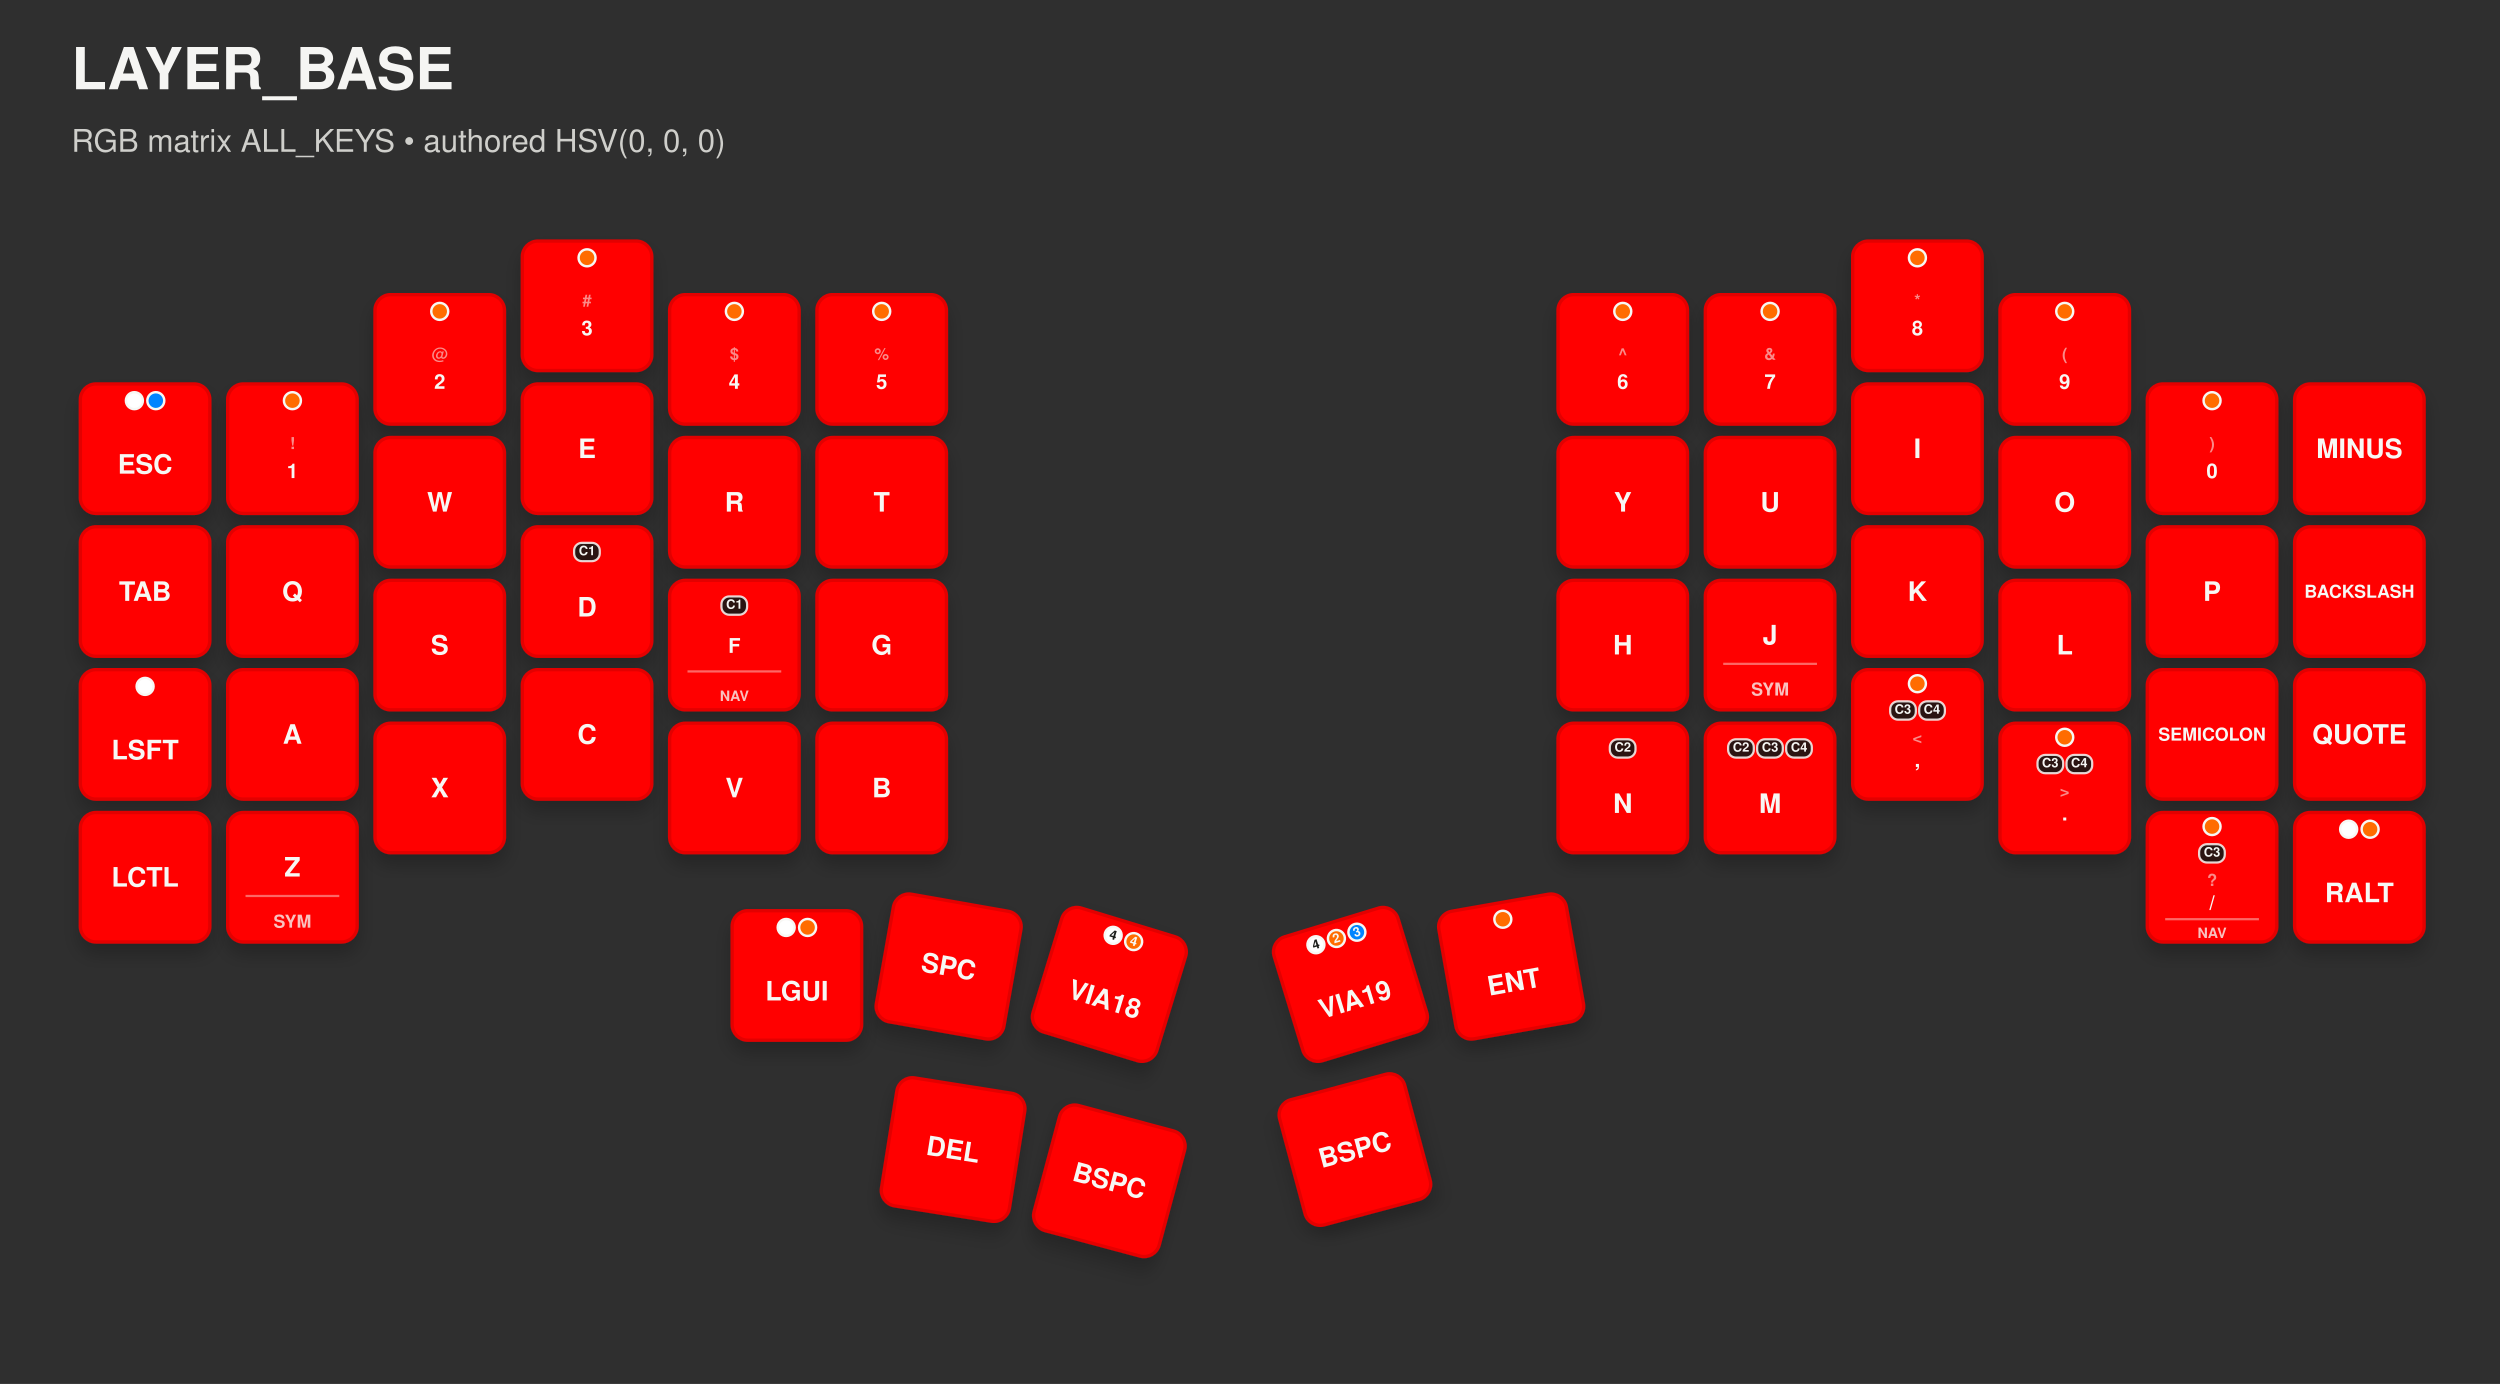
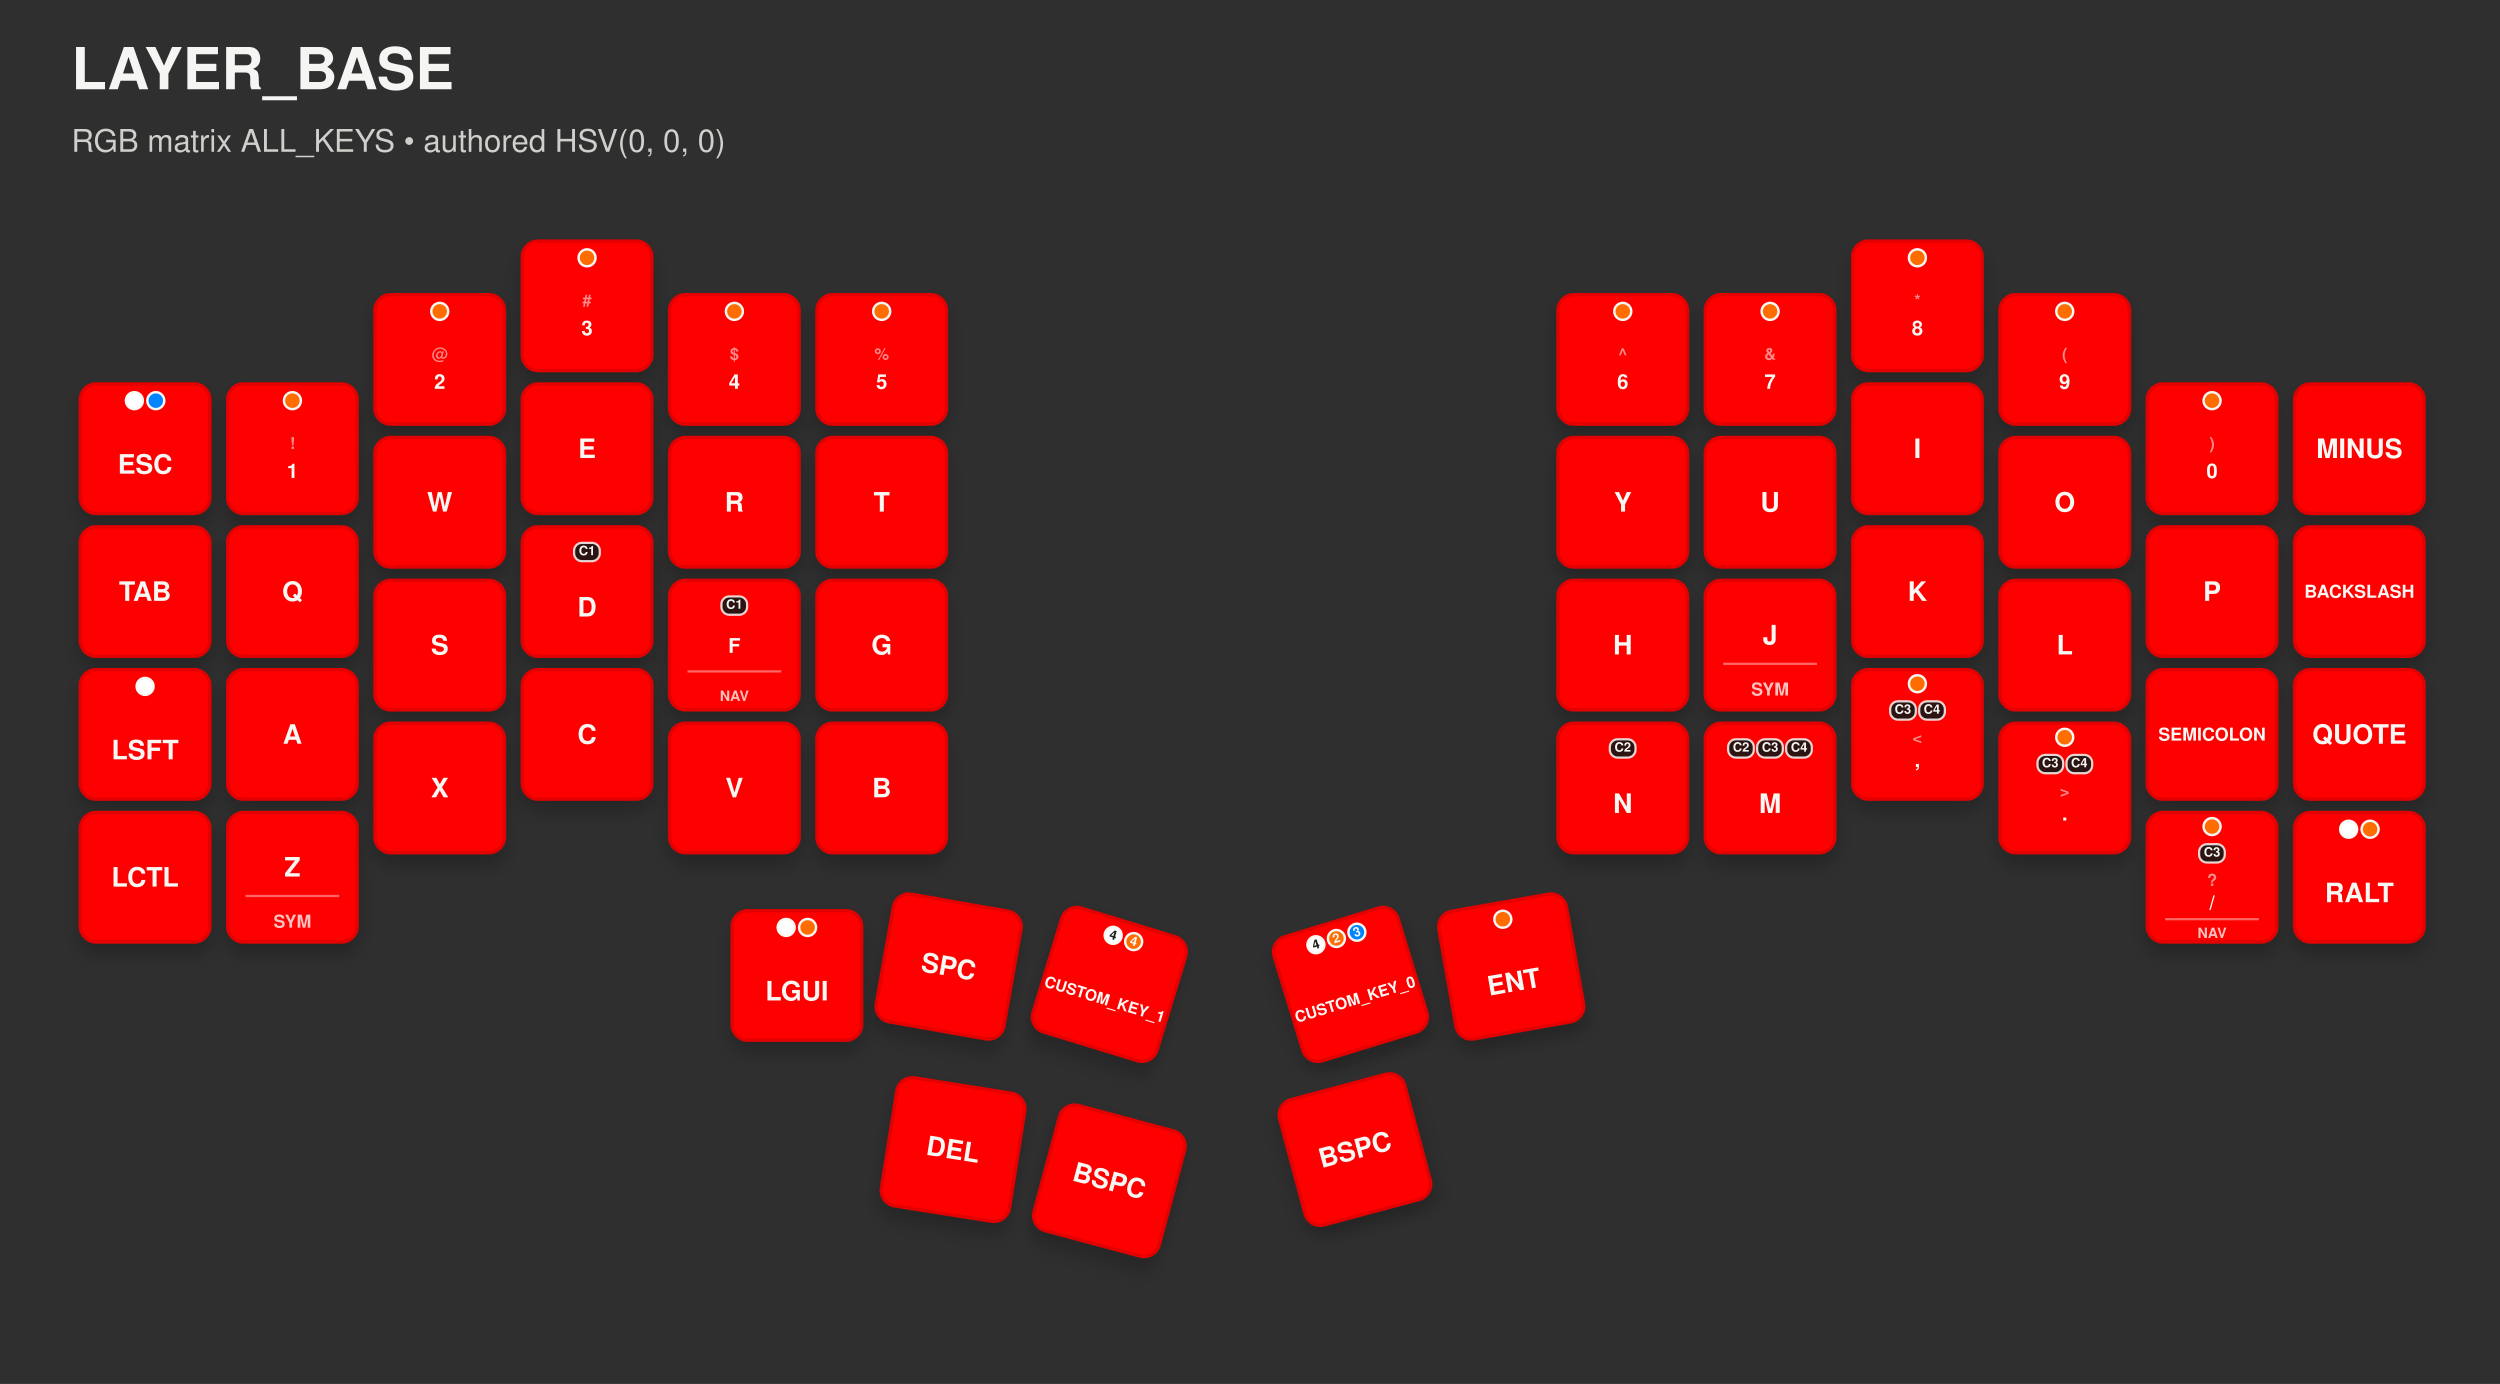
<svg xmlns="http://www.w3.org/2000/svg" width="1120" height="620" viewBox="0 0 1120 620" role="img" aria-labelledby="title desc">
  <defs>
    <filter id="shadow" x="-20%" y="-20%" width="140%" height="140%">
      <feDropShadow dx="0" dy="5" stdDeviation="4" flood-color="#000000" flood-opacity="0.22" />
    </filter>
  </defs>
  <rect width="1120" height="620" fill="#2f2f2f" />
  <text x="32" y="40" fill="#f5f5f3" font-size="26" font-family="Helvetica, Arial, sans-serif" font-weight="700">LAYER_BASE</text>
  <text x="32" y="68" fill="#cfcfcb" font-size="14" font-family="Helvetica, Arial, sans-serif">RGB matrix ALL_KEYS • authored HSV(0, 0, 0)</text>
  <g transform="rotate(0 65.0 201.0)">
    <rect x="36.0" y="172.0" width="58" height="58" rx="7" fill="#ff0000" stroke="#e30000" stroke-width="1.5" filter="url(#shadow)" />
    <text x="65.0" y="208.0" fill="#f7f7f4" fill-opacity="1.00" font-size="12.0" text-anchor="middle" dominant-baseline="middle" font-family="Helvetica, Arial, sans-serif" font-weight="600">ESC</text>
    <circle cx="60.2" cy="179.5" r="3.8" fill="#ffffff" stroke="#f7f7f4" stroke-width="1.1" />
    <circle cx="69.8" cy="179.5" r="3.8" fill="#0084ff" stroke="#f7f7f4" stroke-width="1.1" />
  </g>
  <g transform="rotate(0 131.0 201.0)">
    <rect x="102.0" y="172.0" width="58" height="58" rx="7" fill="#ff0000" stroke="#e30000" stroke-width="1.5" filter="url(#shadow)" />
    <text x="131.0" y="198.6" fill="#f7f7f4" fill-opacity="0.56" font-size="7.4" text-anchor="middle" dominant-baseline="middle" font-family="Helvetica, Arial, sans-serif" font-weight="650">!</text>
    <text x="131.0" y="211.0" fill="#f7f7f4" fill-opacity="1.00" font-size="9.1" text-anchor="middle" dominant-baseline="middle" font-family="Helvetica, Arial, sans-serif" font-weight="600">1</text>
    <circle cx="131.0" cy="179.5" r="3.8" fill="#ff6c00" stroke="#f7f7f4" stroke-width="1.1" />
  </g>
  <g transform="rotate(0 197.0 161.0)">
    <rect x="168.0" y="132.0" width="58" height="58" rx="7" fill="#ff0000" stroke="#e30000" stroke-width="1.5" filter="url(#shadow)" />
    <text x="197.0" y="158.6" fill="#f7f7f4" fill-opacity="0.56" font-size="7.4" text-anchor="middle" dominant-baseline="middle" font-family="Helvetica, Arial, sans-serif" font-weight="650">@</text>
    <text x="197.0" y="171.0" fill="#f7f7f4" fill-opacity="1.00" font-size="9.1" text-anchor="middle" dominant-baseline="middle" font-family="Helvetica, Arial, sans-serif" font-weight="600">2</text>
    <circle cx="197.0" cy="139.5" r="3.8" fill="#ff6c00" stroke="#f7f7f4" stroke-width="1.1" />
  </g>
  <g transform="rotate(0 263.0 137.0)">
    <rect x="234.0" y="108.0" width="58" height="58" rx="7" fill="#ff0000" stroke="#e30000" stroke-width="1.5" filter="url(#shadow)" />
    <text x="263.0" y="134.6" fill="#f7f7f4" fill-opacity="0.56" font-size="7.4" text-anchor="middle" dominant-baseline="middle" font-family="Helvetica, Arial, sans-serif" font-weight="650">#</text>
    <text x="263.0" y="147.0" fill="#f7f7f4" fill-opacity="1.00" font-size="9.1" text-anchor="middle" dominant-baseline="middle" font-family="Helvetica, Arial, sans-serif" font-weight="600">3</text>
    <circle cx="263.0" cy="115.5" r="3.8" fill="#ff6c00" stroke="#f7f7f4" stroke-width="1.1" />
  </g>
  <g transform="rotate(0 329.0 161.0)">
    <rect x="300.0" y="132.0" width="58" height="58" rx="7" fill="#ff0000" stroke="#e30000" stroke-width="1.5" filter="url(#shadow)" />
    <text x="329.0" y="158.6" fill="#f7f7f4" fill-opacity="0.56" font-size="7.4" text-anchor="middle" dominant-baseline="middle" font-family="Helvetica, Arial, sans-serif" font-weight="650">$</text>
    <text x="329.0" y="171.0" fill="#f7f7f4" fill-opacity="1.00" font-size="9.1" text-anchor="middle" dominant-baseline="middle" font-family="Helvetica, Arial, sans-serif" font-weight="600">4</text>
    <circle cx="329.0" cy="139.5" r="3.8" fill="#ff6c00" stroke="#f7f7f4" stroke-width="1.1" />
  </g>
  <g transform="rotate(0 395.0 161.0)">
    <rect x="366.0" y="132.0" width="58" height="58" rx="7" fill="#ff0000" stroke="#e30000" stroke-width="1.5" filter="url(#shadow)" />
    <text x="395.0" y="158.6" fill="#f7f7f4" fill-opacity="0.56" font-size="7.4" text-anchor="middle" dominant-baseline="middle" font-family="Helvetica, Arial, sans-serif" font-weight="650">%</text>
    <text x="395.0" y="171.0" fill="#f7f7f4" fill-opacity="1.00" font-size="9.1" text-anchor="middle" dominant-baseline="middle" font-family="Helvetica, Arial, sans-serif" font-weight="600">5</text>
    <circle cx="395.0" cy="139.5" r="3.8" fill="#ff6c00" stroke="#f7f7f4" stroke-width="1.1" />
  </g>
  <g transform="rotate(0 727.0 161.0)">
    <rect x="698.0" y="132.0" width="58" height="58" rx="7" fill="#ff0000" stroke="#e30000" stroke-width="1.5" filter="url(#shadow)" />
    <text x="727.0" y="158.6" fill="#f7f7f4" fill-opacity="0.56" font-size="7.4" text-anchor="middle" dominant-baseline="middle" font-family="Helvetica, Arial, sans-serif" font-weight="650">^</text>
    <text x="727.0" y="171.0" fill="#f7f7f4" fill-opacity="1.00" font-size="9.1" text-anchor="middle" dominant-baseline="middle" font-family="Helvetica, Arial, sans-serif" font-weight="600">6</text>
    <circle cx="727.0" cy="139.5" r="3.8" fill="#ff6c00" stroke="#f7f7f4" stroke-width="1.1" />
  </g>
  <g transform="rotate(0 793.0 161.0)">
    <rect x="764.0" y="132.0" width="58" height="58" rx="7" fill="#ff0000" stroke="#e30000" stroke-width="1.5" filter="url(#shadow)" />
    <text x="793.0" y="158.6" fill="#f7f7f4" fill-opacity="0.56" font-size="7.4" text-anchor="middle" dominant-baseline="middle" font-family="Helvetica, Arial, sans-serif" font-weight="650">&amp;</text>
    <text x="793.0" y="171.0" fill="#f7f7f4" fill-opacity="1.00" font-size="9.1" text-anchor="middle" dominant-baseline="middle" font-family="Helvetica, Arial, sans-serif" font-weight="600">7</text>
    <circle cx="793.0" cy="139.5" r="3.8" fill="#ff6c00" stroke="#f7f7f4" stroke-width="1.1" />
  </g>
  <g transform="rotate(0 859.0 137.0)">
    <rect x="830.0" y="108.0" width="58" height="58" rx="7" fill="#ff0000" stroke="#e30000" stroke-width="1.5" filter="url(#shadow)" />
    <text x="859.0" y="134.6" fill="#f7f7f4" fill-opacity="0.56" font-size="7.4" text-anchor="middle" dominant-baseline="middle" font-family="Helvetica, Arial, sans-serif" font-weight="650">*</text>
    <text x="859.0" y="147.0" fill="#f7f7f4" fill-opacity="1.00" font-size="9.1" text-anchor="middle" dominant-baseline="middle" font-family="Helvetica, Arial, sans-serif" font-weight="600">8</text>
    <circle cx="859.0" cy="115.5" r="3.8" fill="#ff6c00" stroke="#f7f7f4" stroke-width="1.1" />
  </g>
  <g transform="rotate(0 925.0 161.0)">
    <rect x="896.0" y="132.0" width="58" height="58" rx="7" fill="#ff0000" stroke="#e30000" stroke-width="1.5" filter="url(#shadow)" />
    <text x="925.0" y="158.6" fill="#f7f7f4" fill-opacity="0.56" font-size="7.4" text-anchor="middle" dominant-baseline="middle" font-family="Helvetica, Arial, sans-serif" font-weight="650">(</text>
    <text x="925.0" y="171.0" fill="#f7f7f4" fill-opacity="1.00" font-size="9.1" text-anchor="middle" dominant-baseline="middle" font-family="Helvetica, Arial, sans-serif" font-weight="600">9</text>
    <circle cx="925.0" cy="139.5" r="3.8" fill="#ff6c00" stroke="#f7f7f4" stroke-width="1.1" />
  </g>
  <g transform="rotate(0 991.0 201.0)">
    <rect x="962.0" y="172.0" width="58" height="58" rx="7" fill="#ff0000" stroke="#e30000" stroke-width="1.5" filter="url(#shadow)" />
    <text x="991.0" y="198.6" fill="#f7f7f4" fill-opacity="0.56" font-size="7.4" text-anchor="middle" dominant-baseline="middle" font-family="Helvetica, Arial, sans-serif" font-weight="650">)</text>
    <text x="991.0" y="211.0" fill="#f7f7f4" fill-opacity="1.00" font-size="9.1" text-anchor="middle" dominant-baseline="middle" font-family="Helvetica, Arial, sans-serif" font-weight="600">0</text>
    <circle cx="991.0" cy="179.5" r="3.8" fill="#ff6c00" stroke="#f7f7f4" stroke-width="1.1" />
  </g>
  <g transform="rotate(0 1057.0 201.0)">
    <rect x="1028.0" y="172.0" width="58" height="58" rx="7" fill="#ff0000" stroke="#e30000" stroke-width="1.5" filter="url(#shadow)" />
    <text x="1057.0" y="201.0" fill="#f7f7f4" fill-opacity="1.00" font-size="12.0" text-anchor="middle" dominant-baseline="middle" font-family="Helvetica, Arial, sans-serif" font-weight="600">MINUS</text>
  </g>
  <g transform="rotate(0 65.0 265.0)">
    <rect x="36.0" y="236.0" width="58" height="58" rx="7" fill="#ff0000" stroke="#e30000" stroke-width="1.5" filter="url(#shadow)" />
    <text x="65.0" y="265.0" fill="#f7f7f4" fill-opacity="1.00" font-size="12.0" text-anchor="middle" dominant-baseline="middle" font-family="Helvetica, Arial, sans-serif" font-weight="600">TAB</text>
  </g>
  <g transform="rotate(0 131.0 265.0)">
    <rect x="102.0" y="236.0" width="58" height="58" rx="7" fill="#ff0000" stroke="#e30000" stroke-width="1.5" filter="url(#shadow)" />
    <text x="131.0" y="265.0" fill="#f7f7f4" fill-opacity="1.00" font-size="12.0" text-anchor="middle" dominant-baseline="middle" font-family="Helvetica, Arial, sans-serif" font-weight="600">Q</text>
  </g>
  <g transform="rotate(0 197.0 225.0)">
    <rect x="168.0" y="196.0" width="58" height="58" rx="7" fill="#ff0000" stroke="#e30000" stroke-width="1.5" filter="url(#shadow)" />
    <text x="197.0" y="225.0" fill="#f7f7f4" fill-opacity="1.00" font-size="12.0" text-anchor="middle" dominant-baseline="middle" font-family="Helvetica, Arial, sans-serif" font-weight="600">W</text>
  </g>
  <g transform="rotate(0 263.0 201.0)">
    <rect x="234.0" y="172.0" width="58" height="58" rx="7" fill="#ff0000" stroke="#e30000" stroke-width="1.5" filter="url(#shadow)" />
    <text x="263.0" y="201.0" fill="#f7f7f4" fill-opacity="1.00" font-size="12.0" text-anchor="middle" dominant-baseline="middle" font-family="Helvetica, Arial, sans-serif" font-weight="600">E</text>
  </g>
  <g transform="rotate(0 329.0 225.0)">
    <rect x="300.0" y="196.0" width="58" height="58" rx="7" fill="#ff0000" stroke="#e30000" stroke-width="1.5" filter="url(#shadow)" />
    <text x="329.0" y="225.0" fill="#f7f7f4" fill-opacity="1.00" font-size="12.0" text-anchor="middle" dominant-baseline="middle" font-family="Helvetica, Arial, sans-serif" font-weight="600">R</text>
  </g>
  <g transform="rotate(0 395.0 225.0)">
    <rect x="366.0" y="196.0" width="58" height="58" rx="7" fill="#ff0000" stroke="#e30000" stroke-width="1.5" filter="url(#shadow)" />
    <text x="395.0" y="225.0" fill="#f7f7f4" fill-opacity="1.00" font-size="12.0" text-anchor="middle" dominant-baseline="middle" font-family="Helvetica, Arial, sans-serif" font-weight="600">T</text>
  </g>
  <g transform="rotate(0 727.0 225.0)">
    <rect x="698.0" y="196.0" width="58" height="58" rx="7" fill="#ff0000" stroke="#e30000" stroke-width="1.5" filter="url(#shadow)" />
    <text x="727.0" y="225.0" fill="#f7f7f4" fill-opacity="1.00" font-size="12.0" text-anchor="middle" dominant-baseline="middle" font-family="Helvetica, Arial, sans-serif" font-weight="600">Y</text>
  </g>
  <g transform="rotate(0 793.0 225.0)">
    <rect x="764.0" y="196.0" width="58" height="58" rx="7" fill="#ff0000" stroke="#e30000" stroke-width="1.5" filter="url(#shadow)" />
    <text x="793.0" y="225.0" fill="#f7f7f4" fill-opacity="1.00" font-size="12.0" text-anchor="middle" dominant-baseline="middle" font-family="Helvetica, Arial, sans-serif" font-weight="600">U</text>
  </g>
  <g transform="rotate(0 859.0 201.0)">
    <rect x="830.0" y="172.0" width="58" height="58" rx="7" fill="#ff0000" stroke="#e30000" stroke-width="1.5" filter="url(#shadow)" />
    <text x="859.0" y="201.0" fill="#f7f7f4" fill-opacity="1.00" font-size="12.0" text-anchor="middle" dominant-baseline="middle" font-family="Helvetica, Arial, sans-serif" font-weight="600">I</text>
  </g>
  <g transform="rotate(0 925.0 225.0)">
    <rect x="896.0" y="196.0" width="58" height="58" rx="7" fill="#ff0000" stroke="#e30000" stroke-width="1.5" filter="url(#shadow)" />
    <text x="925.0" y="225.0" fill="#f7f7f4" fill-opacity="1.00" font-size="12.0" text-anchor="middle" dominant-baseline="middle" font-family="Helvetica, Arial, sans-serif" font-weight="600">O</text>
  </g>
  <g transform="rotate(0 991.0 265.0)">
    <rect x="962.0" y="236.0" width="58" height="58" rx="7" fill="#ff0000" stroke="#e30000" stroke-width="1.5" filter="url(#shadow)" />
    <text x="991.0" y="265.0" fill="#f7f7f4" fill-opacity="1.00" font-size="12.0" text-anchor="middle" dominant-baseline="middle" font-family="Helvetica, Arial, sans-serif" font-weight="600">P</text>
  </g>
  <g transform="rotate(0 1057.0 265.0)">
    <rect x="1028.0" y="236.0" width="58" height="58" rx="7" fill="#ff0000" stroke="#e30000" stroke-width="1.5" filter="url(#shadow)" />
    <text x="1057.0" y="265.0" fill="#f7f7f4" fill-opacity="1.00" font-size="8.0" text-anchor="middle" dominant-baseline="middle" font-family="Helvetica, Arial, sans-serif" font-weight="600">BACKSLASH</text>
  </g>
  <g transform="rotate(0 65.0 329.0)">
    <rect x="36.0" y="300.0" width="58" height="58" rx="7" fill="#ff0000" stroke="#e30000" stroke-width="1.5" filter="url(#shadow)" />
    <text x="65.0" y="336.0" fill="#f7f7f4" fill-opacity="1.00" font-size="12.0" text-anchor="middle" dominant-baseline="middle" font-family="Helvetica, Arial, sans-serif" font-weight="600">LSFT</text>
    <circle cx="65.0" cy="307.5" r="3.8" fill="#ffffff" stroke="#f7f7f4" stroke-width="1.1" />
  </g>
  <g transform="rotate(0 131.0 329.0)">
    <rect x="102.0" y="300.0" width="58" height="58" rx="7" fill="#ff0000" stroke="#e30000" stroke-width="1.5" filter="url(#shadow)" />
    <text x="131.0" y="329.0" fill="#f7f7f4" fill-opacity="1.00" font-size="12.0" text-anchor="middle" dominant-baseline="middle" font-family="Helvetica, Arial, sans-serif" font-weight="600">A</text>
  </g>
  <g transform="rotate(0 197.0 289.0)">
    <rect x="168.0" y="260.0" width="58" height="58" rx="7" fill="#ff0000" stroke="#e30000" stroke-width="1.5" filter="url(#shadow)" />
    <text x="197.0" y="289.0" fill="#f7f7f4" fill-opacity="1.00" font-size="12.0" text-anchor="middle" dominant-baseline="middle" font-family="Helvetica, Arial, sans-serif" font-weight="600">S</text>
  </g>
  <g transform="rotate(0 263.0 265.0)">
    <rect x="234.0" y="236.0" width="58" height="58" rx="7" fill="#ff0000" stroke="#e30000" stroke-width="1.5" filter="url(#shadow)" />
    <text x="263.0" y="272.0" fill="#f7f7f4" fill-opacity="1.00" font-size="12.0" text-anchor="middle" dominant-baseline="middle" font-family="Helvetica, Arial, sans-serif" font-weight="600">D</text>
    <rect x="257.2" y="243.2" width="11.5" height="8.2" rx="3.5" fill="#141714" fill-opacity="0.9" stroke="#f5f5f3" stroke-opacity="0.86" stroke-width="1" />
    <text x="263.0" y="247.4" fill="#f5f5f3" font-size="5.8" text-anchor="middle" dominant-baseline="central" font-family="Helvetica, Arial, sans-serif" font-weight="700">C1</text>
  </g>
  <g transform="rotate(0 329.0 289.0)">
    <rect x="300.0" y="260.0" width="58" height="58" rx="7" fill="#ff0000" stroke="#e30000" stroke-width="1.5" filter="url(#shadow)" />
    <line x1="308.0" y1="300.8" x2="350.0" y2="300.8" stroke="#f7f7f4" stroke-opacity="0.42" stroke-width="1" />
    <text x="329.0" y="289.3" fill="#f7f7f4" fill-opacity="1.00" font-size="9.1" text-anchor="middle" dominant-baseline="middle" font-family="Helvetica, Arial, sans-serif" font-weight="600">F</text>
    <text x="329.0" y="311.8" fill="#f7f7f4" fill-opacity="0.78" font-size="6.4" text-anchor="middle" dominant-baseline="middle" font-family="Helvetica, Arial, sans-serif" font-weight="700">NAV</text>
    <rect x="323.2" y="267.2" width="11.5" height="8.2" rx="3.5" fill="#141714" fill-opacity="0.9" stroke="#f5f5f3" stroke-opacity="0.86" stroke-width="1" />
    <text x="329.0" y="271.4" fill="#f5f5f3" font-size="5.8" text-anchor="middle" dominant-baseline="central" font-family="Helvetica, Arial, sans-serif" font-weight="700">C1</text>
  </g>
  <g transform="rotate(0 395.0 289.0)">
    <rect x="366.0" y="260.0" width="58" height="58" rx="7" fill="#ff0000" stroke="#e30000" stroke-width="1.5" filter="url(#shadow)" />
    <text x="395.0" y="289.0" fill="#f7f7f4" fill-opacity="1.00" font-size="12.0" text-anchor="middle" dominant-baseline="middle" font-family="Helvetica, Arial, sans-serif" font-weight="600">G</text>
  </g>
  <g transform="rotate(0 727.0 289.0)">
    <rect x="698.0" y="260.0" width="58" height="58" rx="7" fill="#ff0000" stroke="#e30000" stroke-width="1.5" filter="url(#shadow)" />
    <text x="727.0" y="289.0" fill="#f7f7f4" fill-opacity="1.00" font-size="12.0" text-anchor="middle" dominant-baseline="middle" font-family="Helvetica, Arial, sans-serif" font-weight="600">H</text>
  </g>
  <g transform="rotate(0 793.0 289.0)">
    <rect x="764.0" y="260.0" width="58" height="58" rx="7" fill="#ff0000" stroke="#e30000" stroke-width="1.5" filter="url(#shadow)" />
    <line x1="772.0" y1="297.4" x2="814.0" y2="297.4" stroke="#f7f7f4" stroke-opacity="0.42" stroke-width="1" />
    <text x="793.0" y="284.5" fill="#f7f7f4" fill-opacity="1.00" font-size="12.0" text-anchor="middle" dominant-baseline="middle" font-family="Helvetica, Arial, sans-serif" font-weight="600">J</text>
    <text x="793.0" y="308.8" fill="#f7f7f4" fill-opacity="0.78" font-size="8.0" text-anchor="middle" dominant-baseline="middle" font-family="Helvetica, Arial, sans-serif" font-weight="700">SYM</text>
  </g>
  <g transform="rotate(0 859.0 265.0)">
    <rect x="830.0" y="236.0" width="58" height="58" rx="7" fill="#ff0000" stroke="#e30000" stroke-width="1.5" filter="url(#shadow)" />
    <text x="859.0" y="265.0" fill="#f7f7f4" fill-opacity="1.00" font-size="12.0" text-anchor="middle" dominant-baseline="middle" font-family="Helvetica, Arial, sans-serif" font-weight="600">K</text>
  </g>
  <g transform="rotate(0 925.0 289.0)">
    <rect x="896.0" y="260.0" width="58" height="58" rx="7" fill="#ff0000" stroke="#e30000" stroke-width="1.5" filter="url(#shadow)" />
    <text x="925.0" y="289.0" fill="#f7f7f4" fill-opacity="1.00" font-size="12.0" text-anchor="middle" dominant-baseline="middle" font-family="Helvetica, Arial, sans-serif" font-weight="600">L</text>
  </g>
  <g transform="rotate(0 991.0 329.0)">
    <rect x="962.0" y="300.0" width="58" height="58" rx="7" fill="#ff0000" stroke="#e30000" stroke-width="1.5" filter="url(#shadow)" />
    <text x="991.0" y="329.0" fill="#f7f7f4" fill-opacity="1.00" font-size="8.0" text-anchor="middle" dominant-baseline="middle" font-family="Helvetica, Arial, sans-serif" font-weight="600">SEMICOLON</text>
  </g>
  <g transform="rotate(0 1057.0 329.0)">
    <rect x="1028.0" y="300.0" width="58" height="58" rx="7" fill="#ff0000" stroke="#e30000" stroke-width="1.5" filter="url(#shadow)" />
    <text x="1057.0" y="329.0" fill="#f7f7f4" fill-opacity="1.00" font-size="12.0" text-anchor="middle" dominant-baseline="middle" font-family="Helvetica, Arial, sans-serif" font-weight="600">QUOTE</text>
  </g>
  <g transform="rotate(0 65.0 393.0)">
    <rect x="36.0" y="364.0" width="58" height="58" rx="7" fill="#ff0000" stroke="#e30000" stroke-width="1.5" filter="url(#shadow)" />
    <text x="65.0" y="393.0" fill="#f7f7f4" fill-opacity="1.00" font-size="12.0" text-anchor="middle" dominant-baseline="middle" font-family="Helvetica, Arial, sans-serif" font-weight="600">LCTL</text>
  </g>
  <g transform="rotate(0 131.0 393.0)">
    <rect x="102.0" y="364.0" width="58" height="58" rx="7" fill="#ff0000" stroke="#e30000" stroke-width="1.5" filter="url(#shadow)" />
    <line x1="110.0" y1="401.4" x2="152.0" y2="401.4" stroke="#f7f7f4" stroke-opacity="0.42" stroke-width="1" />
    <text x="131.0" y="388.5" fill="#f7f7f4" fill-opacity="1.00" font-size="12.0" text-anchor="middle" dominant-baseline="middle" font-family="Helvetica, Arial, sans-serif" font-weight="600">Z</text>
    <text x="131.0" y="412.8" fill="#f7f7f4" fill-opacity="0.78" font-size="8.0" text-anchor="middle" dominant-baseline="middle" font-family="Helvetica, Arial, sans-serif" font-weight="700">SYM</text>
  </g>
  <g transform="rotate(0 197.0 353.0)">
    <rect x="168.0" y="324.0" width="58" height="58" rx="7" fill="#ff0000" stroke="#e30000" stroke-width="1.5" filter="url(#shadow)" />
    <text x="197.0" y="353.0" fill="#f7f7f4" fill-opacity="1.00" font-size="12.0" text-anchor="middle" dominant-baseline="middle" font-family="Helvetica, Arial, sans-serif" font-weight="600">X</text>
  </g>
  <g transform="rotate(0 263.0 329.0)">
    <rect x="234.0" y="300.0" width="58" height="58" rx="7" fill="#ff0000" stroke="#e30000" stroke-width="1.5" filter="url(#shadow)" />
    <text x="263.0" y="329.0" fill="#f7f7f4" fill-opacity="1.00" font-size="12.0" text-anchor="middle" dominant-baseline="middle" font-family="Helvetica, Arial, sans-serif" font-weight="600">C</text>
  </g>
  <g transform="rotate(0 329.0 353.0)">
    <rect x="300.0" y="324.0" width="58" height="58" rx="7" fill="#ff0000" stroke="#e30000" stroke-width="1.5" filter="url(#shadow)" />
    <text x="329.0" y="353.0" fill="#f7f7f4" fill-opacity="1.00" font-size="12.0" text-anchor="middle" dominant-baseline="middle" font-family="Helvetica, Arial, sans-serif" font-weight="600">V</text>
  </g>
  <g transform="rotate(0 395.0 353.0)">
    <rect x="366.0" y="324.0" width="58" height="58" rx="7" fill="#ff0000" stroke="#e30000" stroke-width="1.5" filter="url(#shadow)" />
    <text x="395.0" y="353.0" fill="#f7f7f4" fill-opacity="1.00" font-size="12.0" text-anchor="middle" dominant-baseline="middle" font-family="Helvetica, Arial, sans-serif" font-weight="600">B</text>
  </g>
  <g transform="rotate(0 727.0 353.0)">
    <rect x="698.0" y="324.0" width="58" height="58" rx="7" fill="#ff0000" stroke="#e30000" stroke-width="1.5" filter="url(#shadow)" />
    <text x="727.0" y="360.0" fill="#f7f7f4" fill-opacity="1.00" font-size="12.0" text-anchor="middle" dominant-baseline="middle" font-family="Helvetica, Arial, sans-serif" font-weight="600">N</text>
    <rect x="721.2" y="331.2" width="11.5" height="8.2" rx="3.5" fill="#141714" fill-opacity="0.9" stroke="#f5f5f3" stroke-opacity="0.86" stroke-width="1" />
    <text x="727.0" y="335.4" fill="#f5f5f3" font-size="5.8" text-anchor="middle" dominant-baseline="central" font-family="Helvetica, Arial, sans-serif" font-weight="700">C2</text>
  </g>
  <g transform="rotate(0 793.0 353.0)">
    <rect x="764.0" y="324.0" width="58" height="58" rx="7" fill="#ff0000" stroke="#e30000" stroke-width="1.5" filter="url(#shadow)" />
    <text x="793.0" y="360.0" fill="#f7f7f4" fill-opacity="1.00" font-size="12.0" text-anchor="middle" dominant-baseline="middle" font-family="Helvetica, Arial, sans-serif" font-weight="600">M</text>
    <rect x="774.2" y="331.2" width="11.5" height="8.2" rx="3.5" fill="#141714" fill-opacity="0.9" stroke="#f5f5f3" stroke-opacity="0.86" stroke-width="1" />
    <text x="780.0" y="335.4" fill="#f5f5f3" font-size="5.8" text-anchor="middle" dominant-baseline="central" font-family="Helvetica, Arial, sans-serif" font-weight="700">C2</text>
    <rect x="787.2" y="331.2" width="11.5" height="8.2" rx="3.5" fill="#141714" fill-opacity="0.9" stroke="#f5f5f3" stroke-opacity="0.86" stroke-width="1" />
    <text x="793.0" y="335.4" fill="#f5f5f3" font-size="5.8" text-anchor="middle" dominant-baseline="central" font-family="Helvetica, Arial, sans-serif" font-weight="700">C3</text>
    <rect x="800.2" y="331.2" width="11.5" height="8.2" rx="3.5" fill="#141714" fill-opacity="0.9" stroke="#f5f5f3" stroke-opacity="0.86" stroke-width="1" />
    <text x="806.0" y="335.4" fill="#f5f5f3" font-size="5.8" text-anchor="middle" dominant-baseline="central" font-family="Helvetica, Arial, sans-serif" font-weight="700">C4</text>
  </g>
  <g transform="rotate(0 859.0 329.0)">
    <rect x="830.0" y="300.0" width="58" height="58" rx="7" fill="#ff0000" stroke="#e30000" stroke-width="1.5" filter="url(#shadow)" />
    <text x="859.0" y="330.3" fill="#f7f7f4" fill-opacity="0.56" font-size="7.4" text-anchor="middle" dominant-baseline="middle" font-family="Helvetica, Arial, sans-serif" font-weight="650">&lt;</text>
    <text x="859.0" y="340.4" fill="#f7f7f4" fill-opacity="1.00" font-size="9.1" text-anchor="middle" dominant-baseline="middle" font-family="Helvetica, Arial, sans-serif" font-weight="600">,</text>
    <circle cx="859.0" cy="306.3" r="3.8" fill="#ff6c00" stroke="#f7f7f4" stroke-width="1.1" />
    <rect x="846.8" y="314.2" width="11.5" height="8.2" rx="3.5" fill="#141714" fill-opacity="0.9" stroke="#f5f5f3" stroke-opacity="0.86" stroke-width="1" />
    <text x="852.5" y="318.4" fill="#f5f5f3" font-size="5.8" text-anchor="middle" dominant-baseline="central" font-family="Helvetica, Arial, sans-serif" font-weight="700">C3</text>
    <rect x="859.8" y="314.2" width="11.5" height="8.2" rx="3.5" fill="#141714" fill-opacity="0.9" stroke="#f5f5f3" stroke-opacity="0.86" stroke-width="1" />
    <text x="865.5" y="318.4" fill="#f5f5f3" font-size="5.8" text-anchor="middle" dominant-baseline="central" font-family="Helvetica, Arial, sans-serif" font-weight="700">C4</text>
  </g>
  <g transform="rotate(0 925.0 353.0)">
    <rect x="896.0" y="324.0" width="58" height="58" rx="7" fill="#ff0000" stroke="#e30000" stroke-width="1.5" filter="url(#shadow)" />
    <text x="925.0" y="354.3" fill="#f7f7f4" fill-opacity="0.56" font-size="7.4" text-anchor="middle" dominant-baseline="middle" font-family="Helvetica, Arial, sans-serif" font-weight="650">&gt;</text>
    <text x="925.0" y="364.4" fill="#f7f7f4" fill-opacity="1.00" font-size="9.1" text-anchor="middle" dominant-baseline="middle" font-family="Helvetica, Arial, sans-serif" font-weight="600">.</text>
    <circle cx="925.0" cy="330.3" r="3.8" fill="#ff6c00" stroke="#f7f7f4" stroke-width="1.1" />
    <rect x="912.8" y="338.2" width="11.5" height="8.2" rx="3.5" fill="#141714" fill-opacity="0.9" stroke="#f5f5f3" stroke-opacity="0.86" stroke-width="1" />
    <text x="918.5" y="342.4" fill="#f5f5f3" font-size="5.8" text-anchor="middle" dominant-baseline="central" font-family="Helvetica, Arial, sans-serif" font-weight="700">C3</text>
    <rect x="925.8" y="338.2" width="11.5" height="8.2" rx="3.5" fill="#141714" fill-opacity="0.9" stroke="#f5f5f3" stroke-opacity="0.86" stroke-width="1" />
    <text x="931.5" y="342.4" fill="#f5f5f3" font-size="5.8" text-anchor="middle" dominant-baseline="central" font-family="Helvetica, Arial, sans-serif" font-weight="700">C4</text>
  </g>
  <g transform="rotate(0 991.0 393.0)">
    <rect x="962.0" y="364.0" width="58" height="58" rx="7" fill="#ff0000" stroke="#e30000" stroke-width="1.5" filter="url(#shadow)" />
    <line x1="970.0" y1="411.8" x2="1012.0" y2="411.8" stroke="#f7f7f4" stroke-opacity="0.42" stroke-width="1" />
    <text x="991.0" y="394.3" fill="#f7f7f4" fill-opacity="0.56" font-size="7.4" text-anchor="middle" dominant-baseline="middle" font-family="Helvetica, Arial, sans-serif" font-weight="650">?</text>
    <text x="991.0" y="404.4" fill="#f7f7f4" fill-opacity="1.00" font-size="9.1" text-anchor="middle" dominant-baseline="middle" font-family="Helvetica, Arial, sans-serif" font-weight="600">/</text>
    <text x="991.0" y="418.0" fill="#f7f7f4" fill-opacity="0.78" font-size="6.4" text-anchor="middle" dominant-baseline="middle" font-family="Helvetica, Arial, sans-serif" font-weight="700">NAV</text>
    <circle cx="991.0" cy="370.3" r="3.8" fill="#ff6c00" stroke="#f7f7f4" stroke-width="1.1" />
    <rect x="985.2" y="378.2" width="11.5" height="8.2" rx="3.5" fill="#141714" fill-opacity="0.9" stroke="#f5f5f3" stroke-opacity="0.86" stroke-width="1" />
    <text x="991.0" y="382.4" fill="#f5f5f3" font-size="5.8" text-anchor="middle" dominant-baseline="central" font-family="Helvetica, Arial, sans-serif" font-weight="700">C3</text>
  </g>
  <g transform="rotate(0 1057.0 393.0)">
    <rect x="1028.0" y="364.0" width="58" height="58" rx="7" fill="#ff0000" stroke="#e30000" stroke-width="1.5" filter="url(#shadow)" />
    <text x="1057.0" y="400.0" fill="#f7f7f4" fill-opacity="1.00" font-size="12.0" text-anchor="middle" dominant-baseline="middle" font-family="Helvetica, Arial, sans-serif" font-weight="600">RALT</text>
    <circle cx="1052.2" cy="371.5" r="3.8" fill="#ffffff" stroke="#f7f7f4" stroke-width="1.1" />
    <circle cx="1061.8" cy="371.5" r="3.8" fill="#ff6c00" stroke="#f7f7f4" stroke-width="1.1" />
  </g>
  <g transform="rotate(0 357.0 437.0)">
    <rect x="328.0" y="408.0" width="58" height="58" rx="7" fill="#ff0000" stroke="#e30000" stroke-width="1.5" filter="url(#shadow)" />
    <text x="357.0" y="444.0" fill="#f7f7f4" fill-opacity="1.00" font-size="12.0" text-anchor="middle" dominant-baseline="middle" font-family="Helvetica, Arial, sans-serif" font-weight="600">LGUI</text>
    <circle cx="352.2" cy="415.5" r="3.8" fill="#ffffff" stroke="#f7f7f4" stroke-width="1.1" />
    <circle cx="361.8" cy="415.5" r="3.8" fill="#ff6c00" stroke="#f7f7f4" stroke-width="1.1" />
  </g>
  <g transform="rotate(10 425.0 433.0)">
    <rect x="396.0" y="404.0" width="58" height="58" rx="7" fill="#ff0000" stroke="#e30000" stroke-width="1.5" filter="url(#shadow)" />
    <text x="425.0" y="433.0" fill="#f7f7f4" fill-opacity="1.00" font-size="12.0" text-anchor="middle" dominant-baseline="middle" font-family="Helvetica, Arial, sans-serif" font-weight="600">SPC</text>
  </g>
  <g transform="rotate(17 497.0 441.0)">
    <rect x="468.0" y="412.0" width="58" height="58" rx="7" fill="#ff0000" stroke="#e30000" stroke-width="1.5" filter="url(#shadow)" />
-     <text x="497.0" y="448.0" fill="#f7f7f4" fill-opacity="1.00" font-size="12.0" text-anchor="middle" dominant-baseline="middle" font-family="Helvetica, Arial, sans-serif" font-weight="600">VIA18</text>
+     <text x="497.0" y="448.0" fill="#f7f7f4" fill-opacity="1.00" font-size="7.0" text-anchor="middle" dominant-baseline="middle" font-family="Helvetica, Arial, sans-serif" font-weight="600" textLength="48.0" lengthAdjust="spacingAndGlyphs">CUSTOM_KEY_1</text>
    <circle cx="492.2" cy="419.5" r="3.8" fill="#ffffff" stroke="#f7f7f4" stroke-width="1.1" />
    <text x="492.2" y="420.0" fill="#1c1f1c" font-size="5.8" text-anchor="middle" dominant-baseline="central" font-family="Helvetica, Arial, sans-serif" font-weight="700">4</text>
    <circle cx="501.8" cy="419.5" r="3.8" fill="#ff6c00" stroke="#f7f7f4" stroke-width="1.1" />
    <text x="501.8" y="420.0" fill="#f7f7f4" font-size="5.8" text-anchor="middle" dominant-baseline="central" font-family="Helvetica, Arial, sans-serif" font-weight="700">4</text>
  </g>
  <g transform="rotate(-17 605.0 441.0)">
    <rect x="576.0" y="412.0" width="58" height="58" rx="7" fill="#ff0000" stroke="#e30000" stroke-width="1.5" filter="url(#shadow)" />
-     <text x="605.0" y="448.0" fill="#f7f7f4" fill-opacity="1.00" font-size="12.0" text-anchor="middle" dominant-baseline="middle" font-family="Helvetica, Arial, sans-serif" font-weight="600">VIA19</text>
+     <text x="605.0" y="448.0" fill="#f7f7f4" fill-opacity="1.00" font-size="7.0" text-anchor="middle" dominant-baseline="middle" font-family="Helvetica, Arial, sans-serif" font-weight="600" textLength="48.0" lengthAdjust="spacingAndGlyphs">CUSTOM_KEY_0</text>
    <circle cx="595.4" cy="419.5" r="3.8" fill="#ffffff" stroke="#f7f7f4" stroke-width="1.1" />
    <text x="595.4" y="420.0" fill="#1c1f1c" font-size="5.8" text-anchor="middle" dominant-baseline="central" font-family="Helvetica, Arial, sans-serif" font-weight="700">4</text>
    <circle cx="605.0" cy="419.5" r="3.8" fill="#ff6c00" stroke="#f7f7f4" stroke-width="1.1" />
    <text x="605.0" y="420.0" fill="#f7f7f4" font-size="5.8" text-anchor="middle" dominant-baseline="central" font-family="Helvetica, Arial, sans-serif" font-weight="700">2</text>
    <circle cx="614.6" cy="419.5" r="3.8" fill="#0084ff" stroke="#f7f7f4" stroke-width="1.1" />
    <text x="614.6" y="420.0" fill="#f7f7f4" font-size="5.8" text-anchor="middle" dominant-baseline="central" font-family="Helvetica, Arial, sans-serif" font-weight="700">3</text>
  </g>
  <g transform="rotate(-10 677.0 433.0)">
    <rect x="648.0" y="404.0" width="58" height="58" rx="7" fill="#ff0000" stroke="#e30000" stroke-width="1.5" filter="url(#shadow)" />
    <text x="677.0" y="440.0" fill="#f7f7f4" fill-opacity="1.00" font-size="12.0" text-anchor="middle" dominant-baseline="middle" font-family="Helvetica, Arial, sans-serif" font-weight="600">ENT</text>
    <circle cx="677.0" cy="411.5" r="3.8" fill="#ff6c00" stroke="#f7f7f4" stroke-width="1.1" />
  </g>
  <g transform="rotate(9 427.0 515.0)">
    <rect x="398.0" y="486.0" width="58" height="58" rx="7" fill="#ff0000" stroke="#e30000" stroke-width="1.5" filter="url(#shadow)" />
    <text x="427.0" y="515.0" fill="#f7f7f4" fill-opacity="1.00" font-size="12.0" text-anchor="middle" dominant-baseline="middle" font-family="Helvetica, Arial, sans-serif" font-weight="600">DEL</text>
  </g>
  <g transform="rotate(15 497.0 529.0)">
    <rect x="468.0" y="500.0" width="58" height="58" rx="7" fill="#ff0000" stroke="#e30000" stroke-width="1.5" filter="url(#shadow)" />
    <text x="497.0" y="529.0" fill="#f7f7f4" fill-opacity="1.00" font-size="12.0" text-anchor="middle" dominant-baseline="middle" font-family="Helvetica, Arial, sans-serif" font-weight="600">BSPC</text>
  </g>
  <g transform="rotate(-15 607.0 515.0)">
    <rect x="578.0" y="486.0" width="58" height="58" rx="7" fill="#ff0000" stroke="#e30000" stroke-width="1.5" filter="url(#shadow)" />
    <text x="607.0" y="515.0" fill="#f7f7f4" fill-opacity="1.00" font-size="12.0" text-anchor="middle" dominant-baseline="middle" font-family="Helvetica, Arial, sans-serif" font-weight="600">BSPC</text>
  </g>
</svg>
